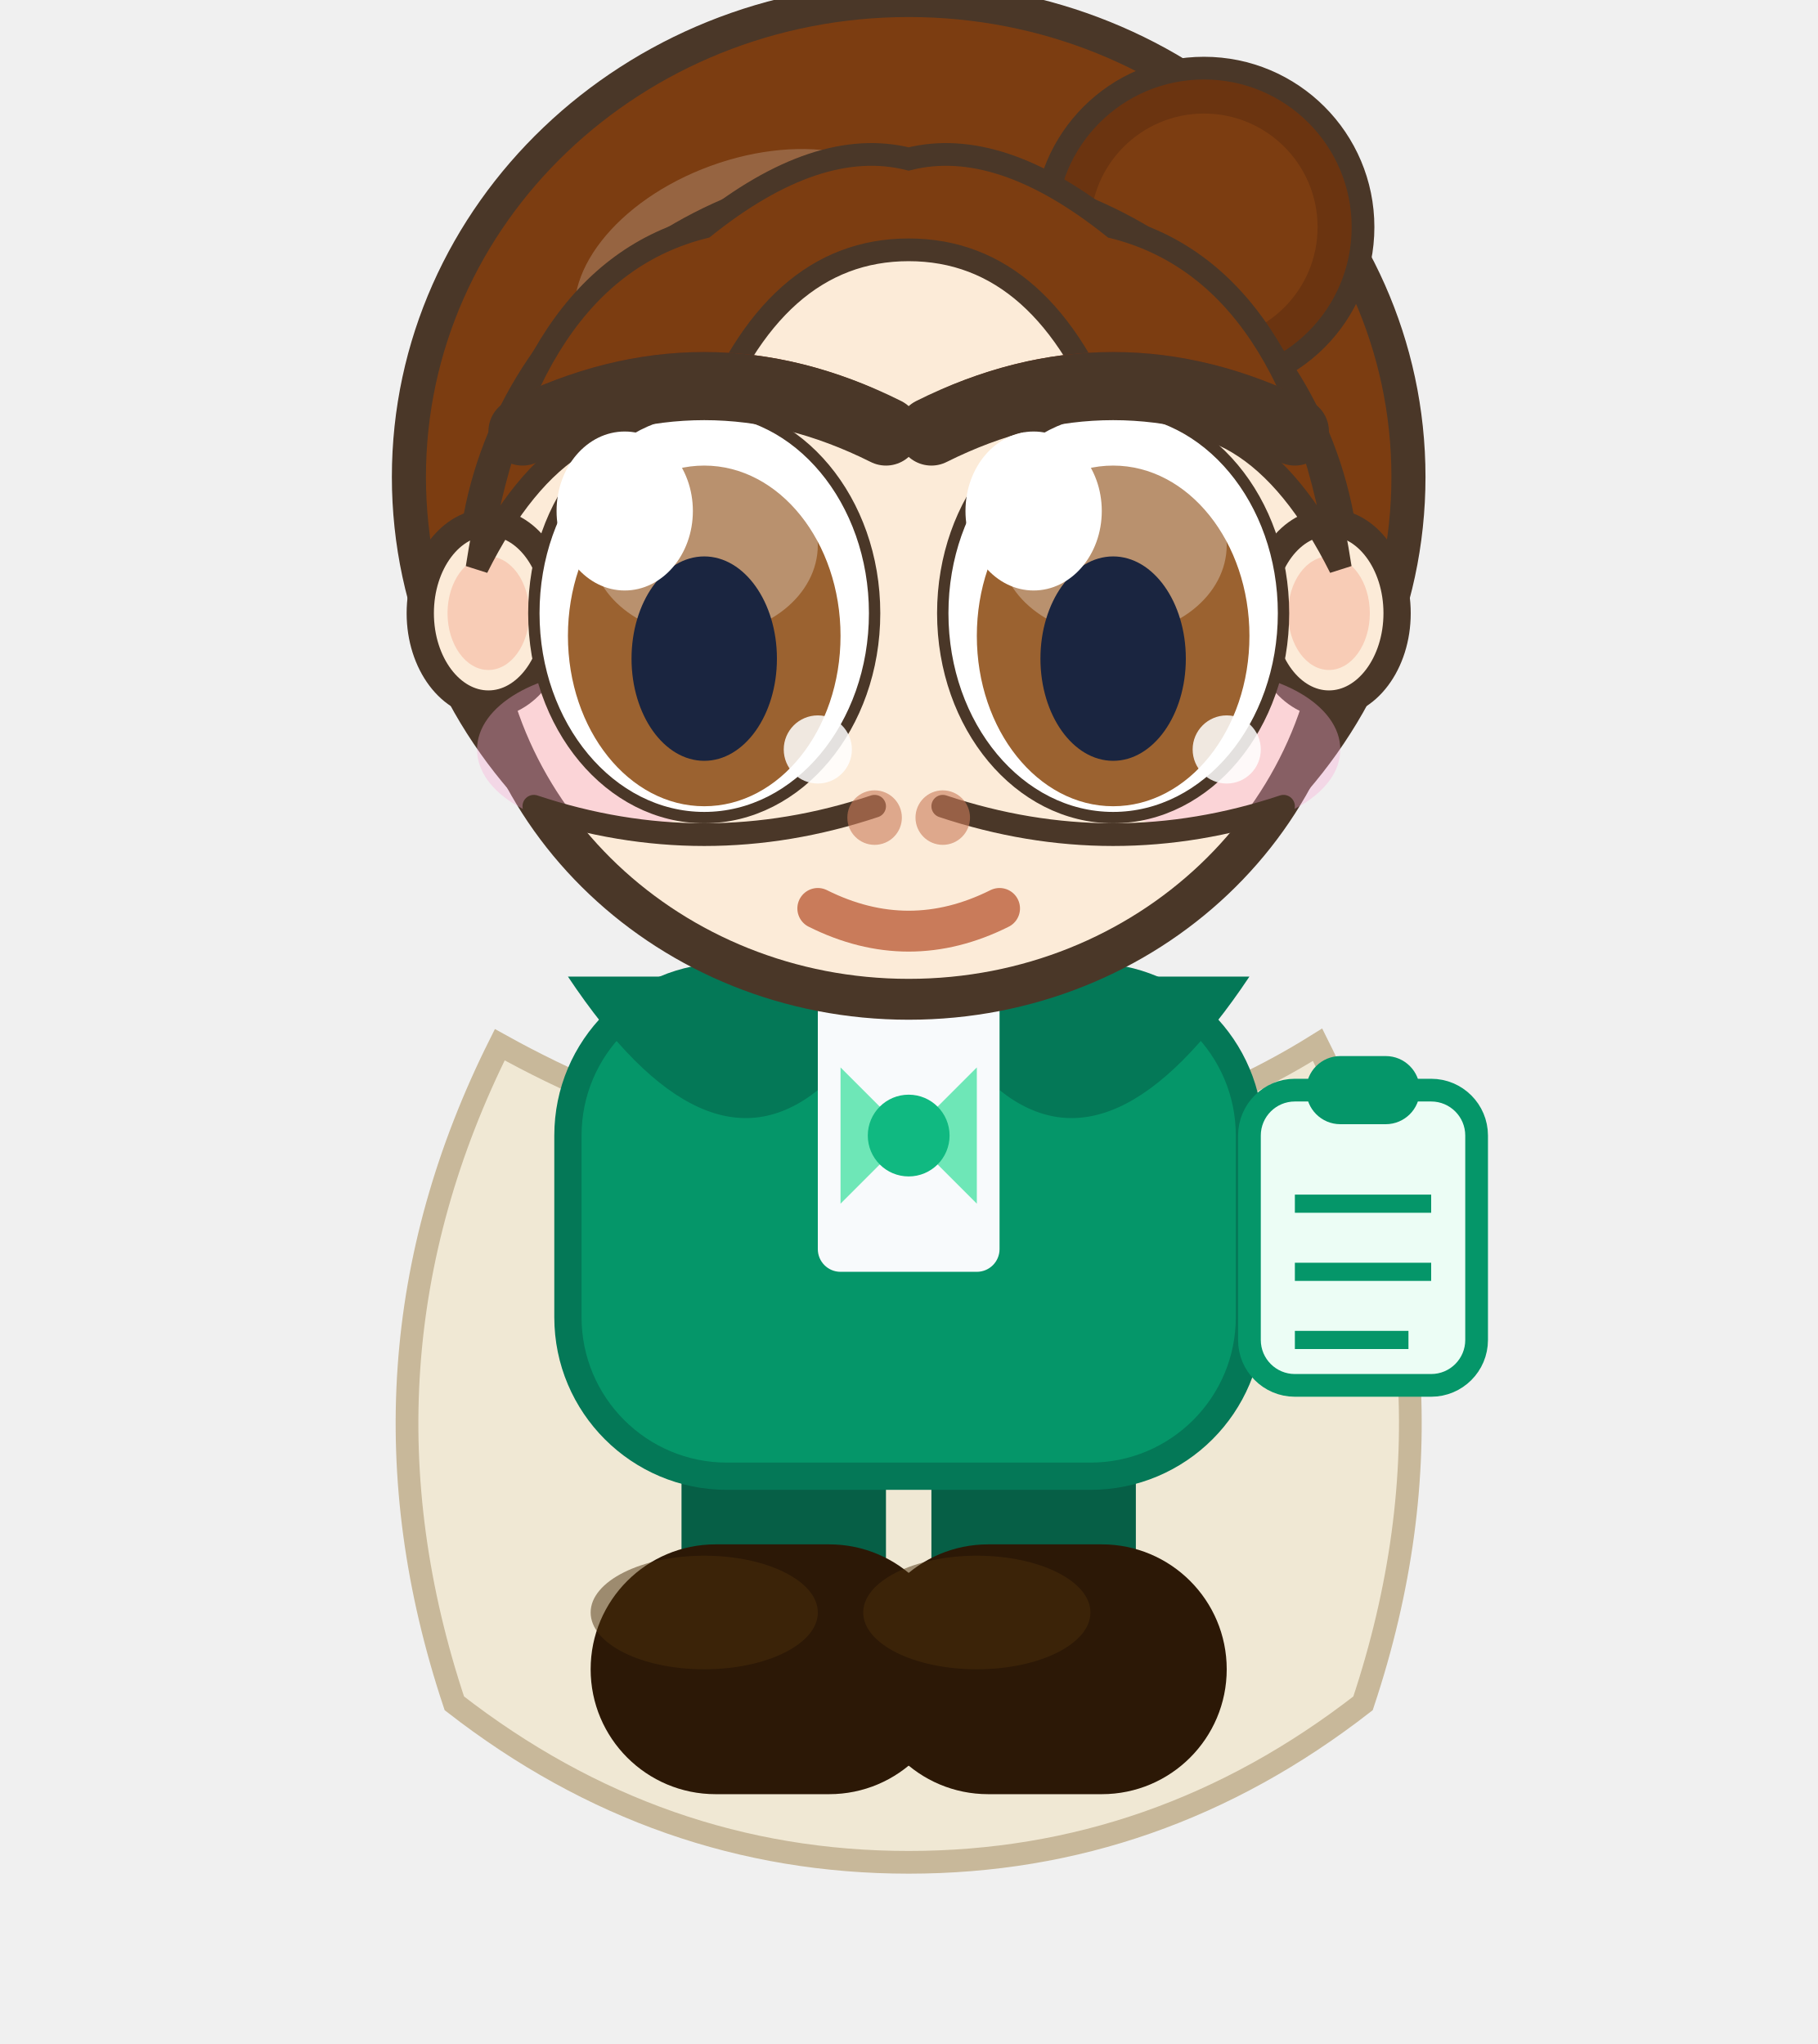
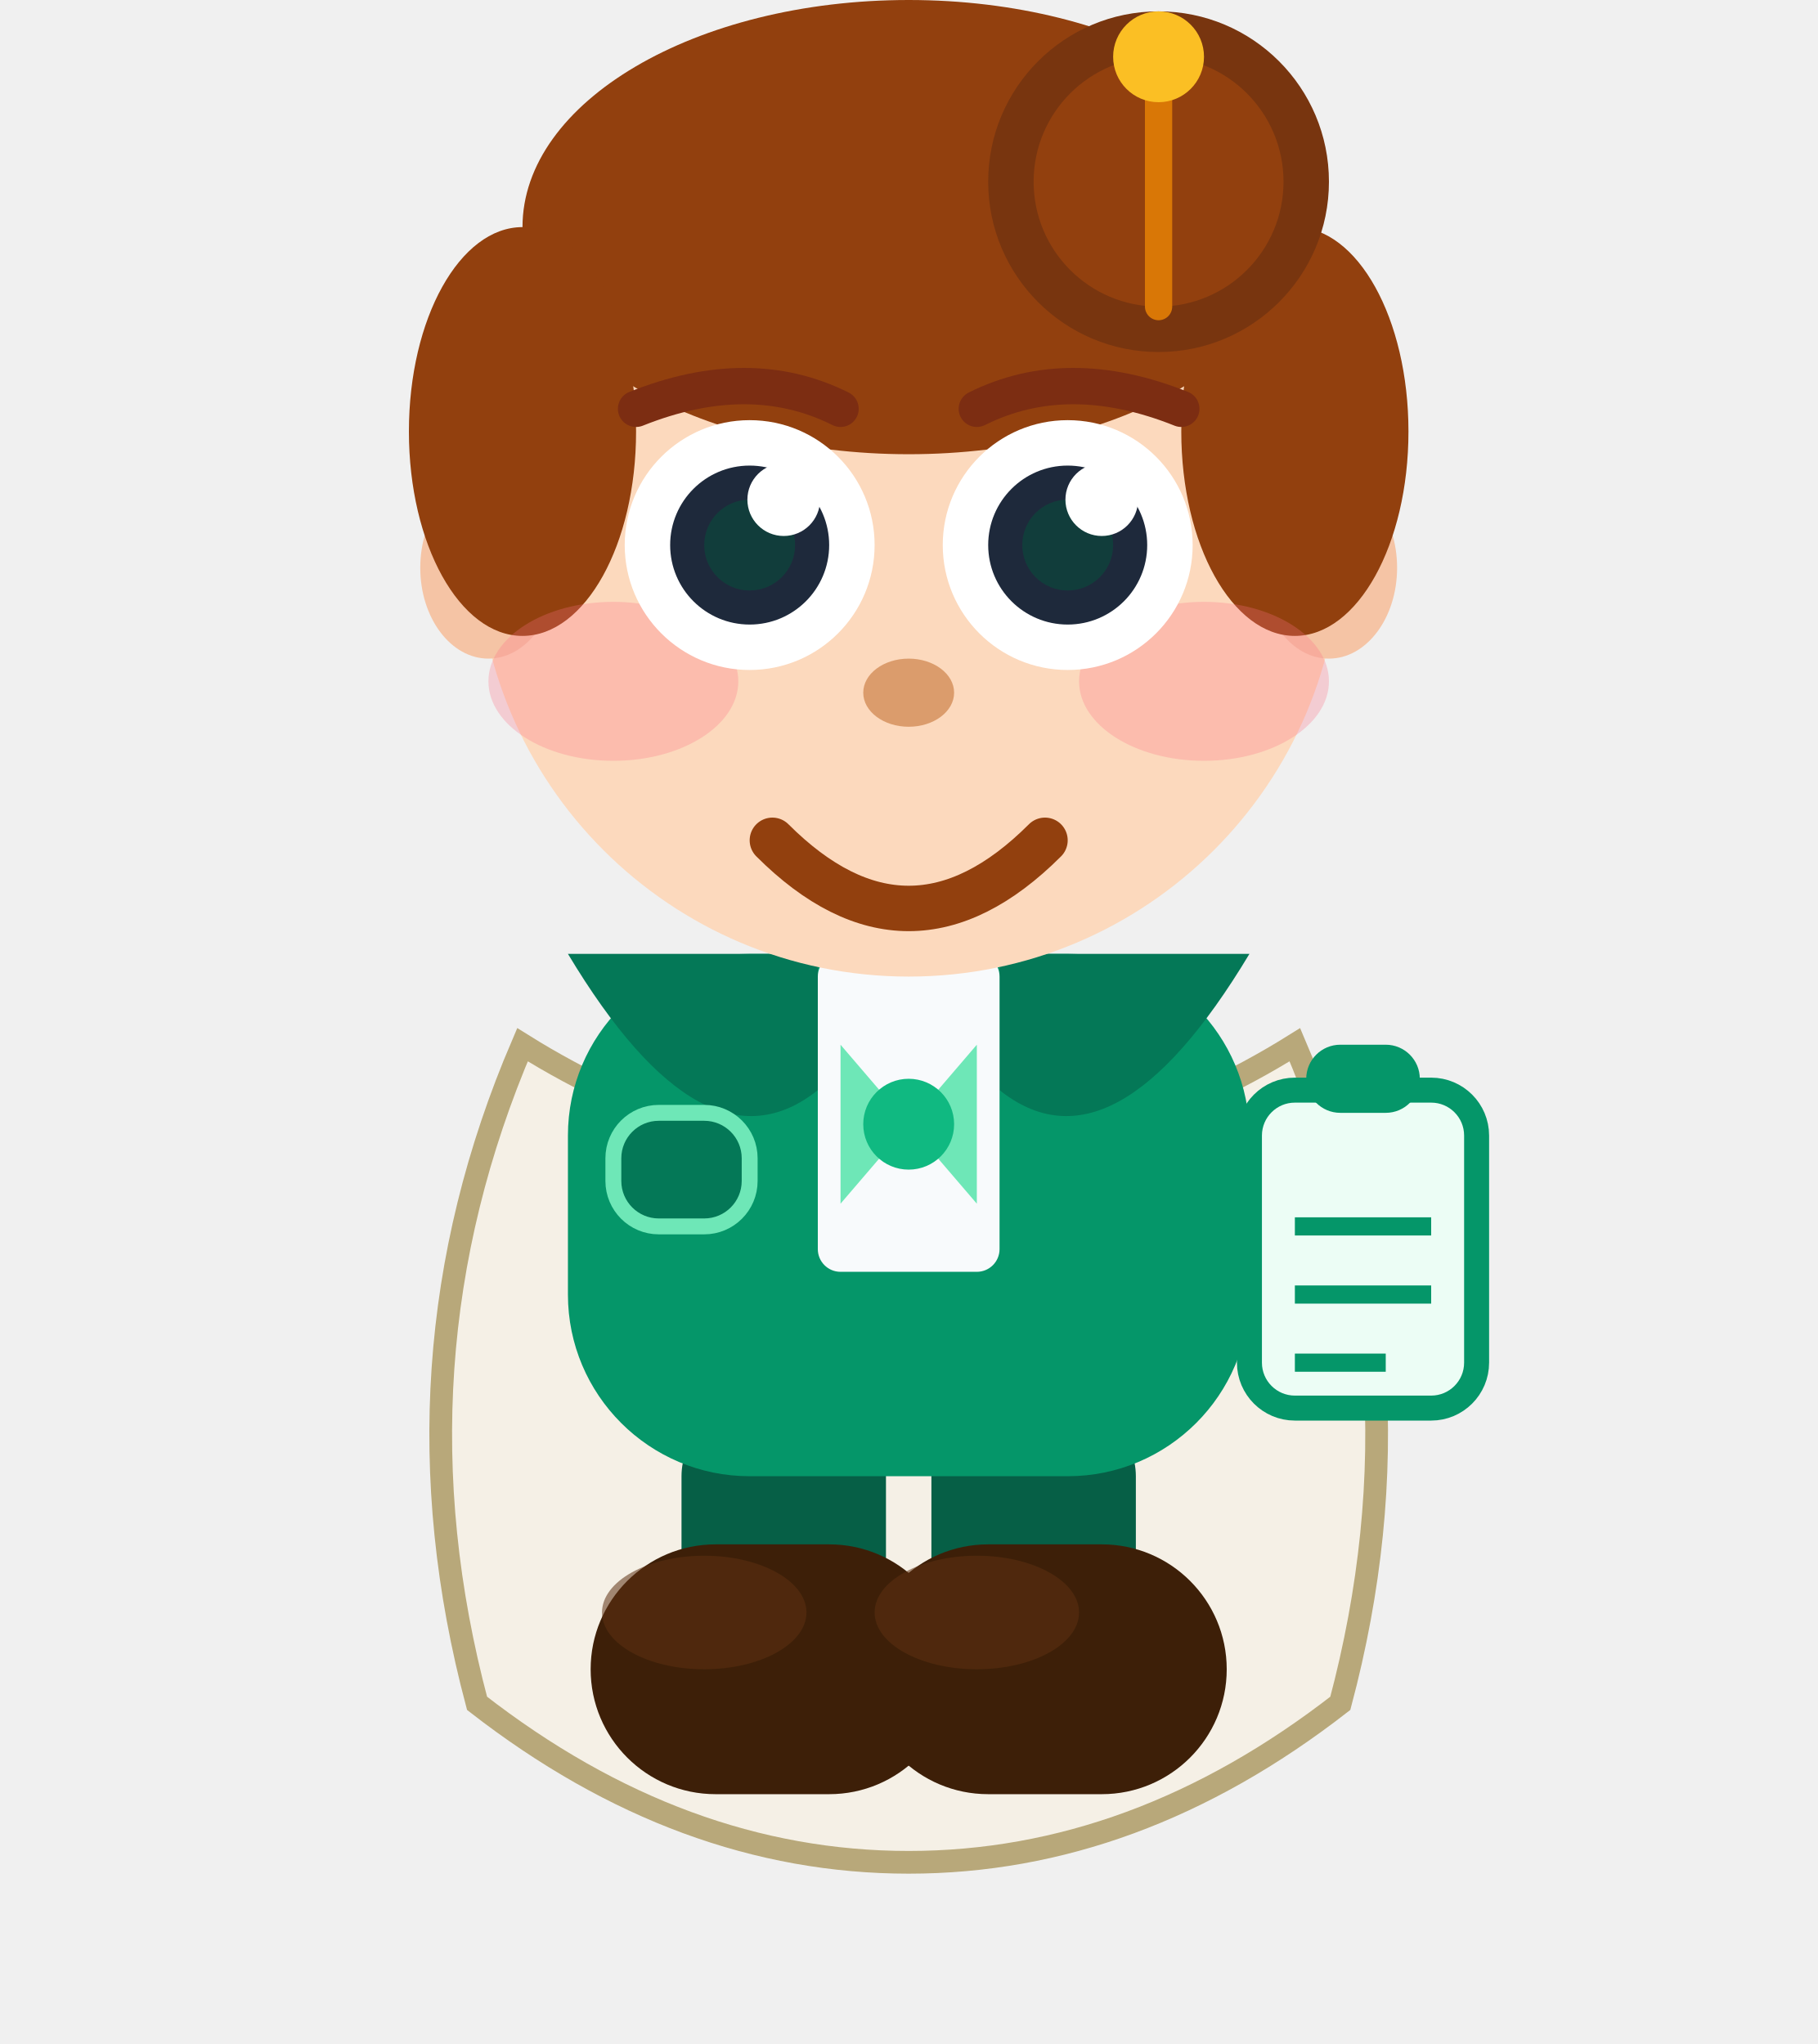
<svg xmlns="http://www.w3.org/2000/svg" viewBox="0 0 80 90" width="80" height="90" fill="none">
-   <path d="M22 46 Q15 60 20 75 Q29 82 40 82 Q51 82 60 75 Q65 60 58 46 Q50 51 40 51 Q31 51 22 46Z" fill="#f0e8d4" stroke="#c8b89a" stroke-width="1" />
-   <path d="M26 54 Q40 59 54 54" stroke="#c8b89a" stroke-width="0.7" stroke-dasharray="2.5,2" fill="none" />
-   <circle cx="40" cy="47.5" r="2.5" fill="#6ee7b7" stroke="#059669" stroke-width="0.8" />
+   <path d="M23 46 Q17 60 21 75 Q30 82 40 82 Q50 82 59 75 Q63 60 57 46 Q49 51 40 51 Q31 51 23 46Z" fill="#f5f0e6" stroke="#b8a87a" stroke-width="1" />
+   <path d="M26 54 Q40 59 54 54" stroke="#b8a87a" stroke-width="0.7" stroke-dasharray="2.5,2" fill="none" />
+   <circle cx="40" cy="47" r="2.5" fill="#a8c5a0" stroke="#6aab7a" stroke-width="0.8" />
+   <rect x="55" y="48" width="10" height="14" rx="2" fill="#ecfdf5" stroke="#059669" stroke-width="1.1" />
+   <rect x="57.5" y="46" width="5" height="3" rx="1.5" fill="#059669" />
+   <line x1="57" y1="54" x2="63" y2="54" stroke="#059669" stroke-width="0.8" />
+   <line x1="57" y1="57" x2="63" y2="57" stroke="#059669" stroke-width="0.8" />
+   <line x1="57" y1="60" x2="61" y2="60" stroke="#059669" stroke-width="0.8" />
  <rect x="30" y="62" width="9" height="10" rx="3" fill="#065f46" />
  <rect x="41" y="62" width="9" height="10" rx="3" fill="#065f46" />
-   <rect x="26" y="68" width="16" height="11" rx="5.5" fill="#2c1806" />
-   <rect x="38" y="68" width="16" height="11" rx="5.5" fill="#2c1806" />
-   <ellipse cx="31" cy="71" rx="5" ry="2.5" fill="#4a2e0a" opacity="0.5" />
-   <ellipse cx="43" cy="71" rx="5" ry="2.5" fill="#4a2e0a" opacity="0.5" />
-   <rect x="25" y="43" width="30" height="22" rx="7" fill="#059669" stroke="#047857" stroke-width="1.2" />
-   <path d="M25 43 Q31 52 36 48 L36 43Z" fill="#047857" />
-   <path d="M55 43 Q49 52 44 48 L44 43Z" fill="#047857" />
-   <rect x="36" y="43" width="8" height="13" rx="1" fill="#f8fafc" />
-   <polygon points="37,47 40,50 37,53" fill="#6ee7b7" />
-   <polygon points="43,47 40,50 43,53" fill="#6ee7b7" />
-   <circle cx="40" cy="50" r="1.8" fill="#10b981" />
-   <rect x="55" y="48" width="10" height="13" rx="2" fill="#ecfdf5" stroke="#059669" stroke-width="1" />
-   <rect x="57.5" y="46.5" width="5" height="3" rx="1.5" fill="#059669" />
-   <line x1="57" y1="53" x2="63" y2="53" stroke="#059669" stroke-width="0.8" />
-   <line x1="57" y1="56" x2="63" y2="56" stroke="#059669" stroke-width="0.8" />
-   <line x1="57" y1="59" x2="62" y2="59" stroke="#059669" stroke-width="0.8" />
-   <ellipse cx="40" cy="21" rx="22" ry="21" fill="#7c3d11" stroke="#4a3728" stroke-width="1.5" />
-   <circle cx="53" cy="10" r="7" fill="#6b3410" stroke="#4a3728" stroke-width="1" />
-   <circle cx="53" cy="10" r="5" fill="#7c3d11" />
-   <ellipse cx="33" cy="12" rx="8" ry="5" fill="white" opacity="0.2" transform="rotate(-20,33,12)" />
-   <ellipse cx="40" cy="26" rx="19" ry="18" fill="#fcebd8" stroke="#4a3728" stroke-width="1.8" />
-   <ellipse cx="21.5" cy="27" rx="3" ry="4" fill="#fcebd8" stroke="#4a3728" stroke-width="1.2" />
-   <ellipse cx="58.5" cy="27" rx="3" ry="4" fill="#fcebd8" stroke="#4a3728" stroke-width="1.2" />
-   <ellipse cx="21.5" cy="27" rx="1.8" ry="2.5" fill="#f5b8a0" opacity="0.6" />
-   <ellipse cx="58.5" cy="27" rx="1.8" ry="2.5" fill="#f5b8a0" opacity="0.6" />
-   <path d="M21 25 Q23 12 31 10 Q36 6 40 7 Q44 6 49 10 Q57 12 59 25 Q55 17 49 19 Q46 11 40 11 Q34 11 31 19 Q25 17 21 25Z" fill="#7c3d11" stroke="#4a3728" stroke-width="1" />
-   <ellipse cx="27" cy="33" rx="6" ry="3.5" fill="#f9a8d4" opacity="0.35" />
-   <ellipse cx="53" cy="33" rx="6" ry="3.5" fill="#f9a8d4" opacity="0.35" />
-   <path d="M24 18 Q31 15 38 18" stroke="#7c2d12" stroke-width="2" stroke-linecap="round" fill="none" />
-   <path d="M42 18 Q49 15 56 18" stroke="#7c2d12" stroke-width="2" stroke-linecap="round" fill="none" />
-   <ellipse cx="31" cy="27" rx="7.5" ry="9" fill="white" stroke="#4a3728" stroke-width="0.5" />
-   <path d="M23 19 Q31 15 39 19" stroke="#4a3728" stroke-width="3" fill="none" stroke-linecap="round" />
-   <ellipse cx="31" cy="28" rx="6" ry="7.5" fill="#9b6230" />
-   <ellipse cx="31" cy="24" rx="5" ry="4" fill="white" opacity="0.3" />
-   <ellipse cx="31" cy="29" rx="3.2" ry="4.5" fill="#1a2540" />
-   <ellipse cx="27.5" cy="22.5" rx="3" ry="3.5" fill="white" />
-   <circle cx="36" cy="33" r="1.5" fill="white" opacity="0.85" />
-   <path d="M23.5 35.5 Q31 38 38.5 35.5" stroke="#4a3728" stroke-width="1" fill="none" stroke-linecap="round" />
-   <ellipse cx="49" cy="27" rx="7.5" ry="9" fill="white" stroke="#4a3728" stroke-width="0.5" />
-   <path d="M41 19 Q49 15 57 19" stroke="#4a3728" stroke-width="3" fill="none" stroke-linecap="round" />
-   <ellipse cx="49" cy="28" rx="6" ry="7.5" fill="#9b6230" />
-   <ellipse cx="49" cy="24" rx="5" ry="4" fill="white" opacity="0.3" />
-   <ellipse cx="49" cy="29" rx="3.2" ry="4.5" fill="#1a2540" />
-   <ellipse cx="45.5" cy="22.5" rx="3" ry="3.5" fill="white" />
-   <circle cx="54" cy="33" r="1.5" fill="white" opacity="0.85" />
-   <path d="M41.5 35.5 Q49 38 56.5 35.5" stroke="#4a3728" stroke-width="1" fill="none" stroke-linecap="round" />
-   <circle cx="38.5" cy="36" r="1.2" fill="#c97b5a" opacity="0.6" />
-   <circle cx="41.5" cy="36" r="1.2" fill="#c97b5a" opacity="0.6" />
-   <path d="M36 40 Q40 42 44 40" stroke="#c97b5a" stroke-width="1.8" stroke-linecap="round" fill="none" />
+   <rect x="26" y="68" width="16" height="11" rx="5.5" fill="#3d1f08" />
+   <rect x="38" y="68" width="16" height="11" rx="5.5" fill="#3d1f08" />
+   <ellipse cx="31" cy="71" rx="4.5" ry="2.5" fill="#5c3010" opacity="0.55" />
+   <ellipse cx="43" cy="71" rx="4.5" ry="2.5" fill="#5c3010" opacity="0.55" />
+   <rect x="25" y="42" width="30" height="23" rx="8" fill="#059669" />
+   <path d="M25 42 Q31 52 36 48 L36 42Z" fill="#047857" />
+   <path d="M55 42 Q49 52 44 48 L44 42Z" fill="#047857" />
+   <rect x="36" y="42" width="8" height="14" rx="1" fill="#f8fafc" />
+   <polygon points="37,46 40,49.5 37,53" fill="#6ee7b7" />
+   <polygon points="43,46 40,49.5 43,53" fill="#6ee7b7" />
+   <circle cx="40" cy="49.5" r="2" fill="#10b981" />
+   <rect x="27" y="49" width="6" height="5" rx="2" fill="#047857" stroke="#6ee7b7" stroke-width="0.7" />
+   <circle cx="40" cy="24" r="19" fill="#fcd9bd" />
+   <ellipse cx="21.5" cy="25" rx="3" ry="4" fill="#f5c4a5" />
+   <ellipse cx="58.5" cy="25" rx="3" ry="4" fill="#f5c4a5" />
+   <ellipse cx="40" cy="10" rx="17" ry="10" fill="#92400e" />
+   <ellipse cx="23" cy="19" rx="5" ry="9" fill="#92400e" />
+   <ellipse cx="57" cy="19" rx="5" ry="9" fill="#92400e" />
+   <circle cx="51" cy="8" r="7.5" fill="#78350f" />
+   <circle cx="51" cy="8" r="5.5" fill="#92400e" />
+   <line x1="51" y1="2.5" x2="51" y2="13.5" stroke="#d97706" stroke-width="1.2" stroke-linecap="round" />
+   <circle cx="51" cy="2.5" r="2" fill="#fbbf24" />
+   <ellipse cx="27" cy="30" rx="5.5" ry="3.5" fill="#fb7185" opacity="0.28" />
+   <ellipse cx="53" cy="30" rx="5.5" ry="3.5" fill="#fb7185" opacity="0.28" />
+   <circle cx="33" cy="24" r="5.5" fill="white" />
+   <circle cx="47" cy="24" r="5.5" fill="white" />
+   <circle cx="33" cy="24" r="3.5" fill="#1e293b" />
+   <circle cx="47" cy="24" r="3.5" fill="#1e293b" />
+   <circle cx="33" cy="24" r="2" fill="#064e3b" opacity="0.55" />
+   <circle cx="47" cy="24" r="2" fill="#064e3b" opacity="0.55" />
+   <circle cx="34.5" cy="22" r="1.6" fill="white" />
+   <circle cx="48.5" cy="22" r="1.6" fill="white" />
+   <path d="M28 18 Q33 16 37 18" stroke="#7c2d12" stroke-width="1.6" stroke-linecap="round" fill="none" />
+   <path d="M43 18 Q47 16 52 18" stroke="#7c2d12" stroke-width="1.6" stroke-linecap="round" fill="none" />
+   <ellipse cx="40" cy="30.5" rx="2" ry="1.5" fill="#b45309" opacity="0.45" />
+   <path d="M34 37 Q40 43 46 37" stroke="#92400e" stroke-width="2" stroke-linecap="round" fill="none" />
</svg>
